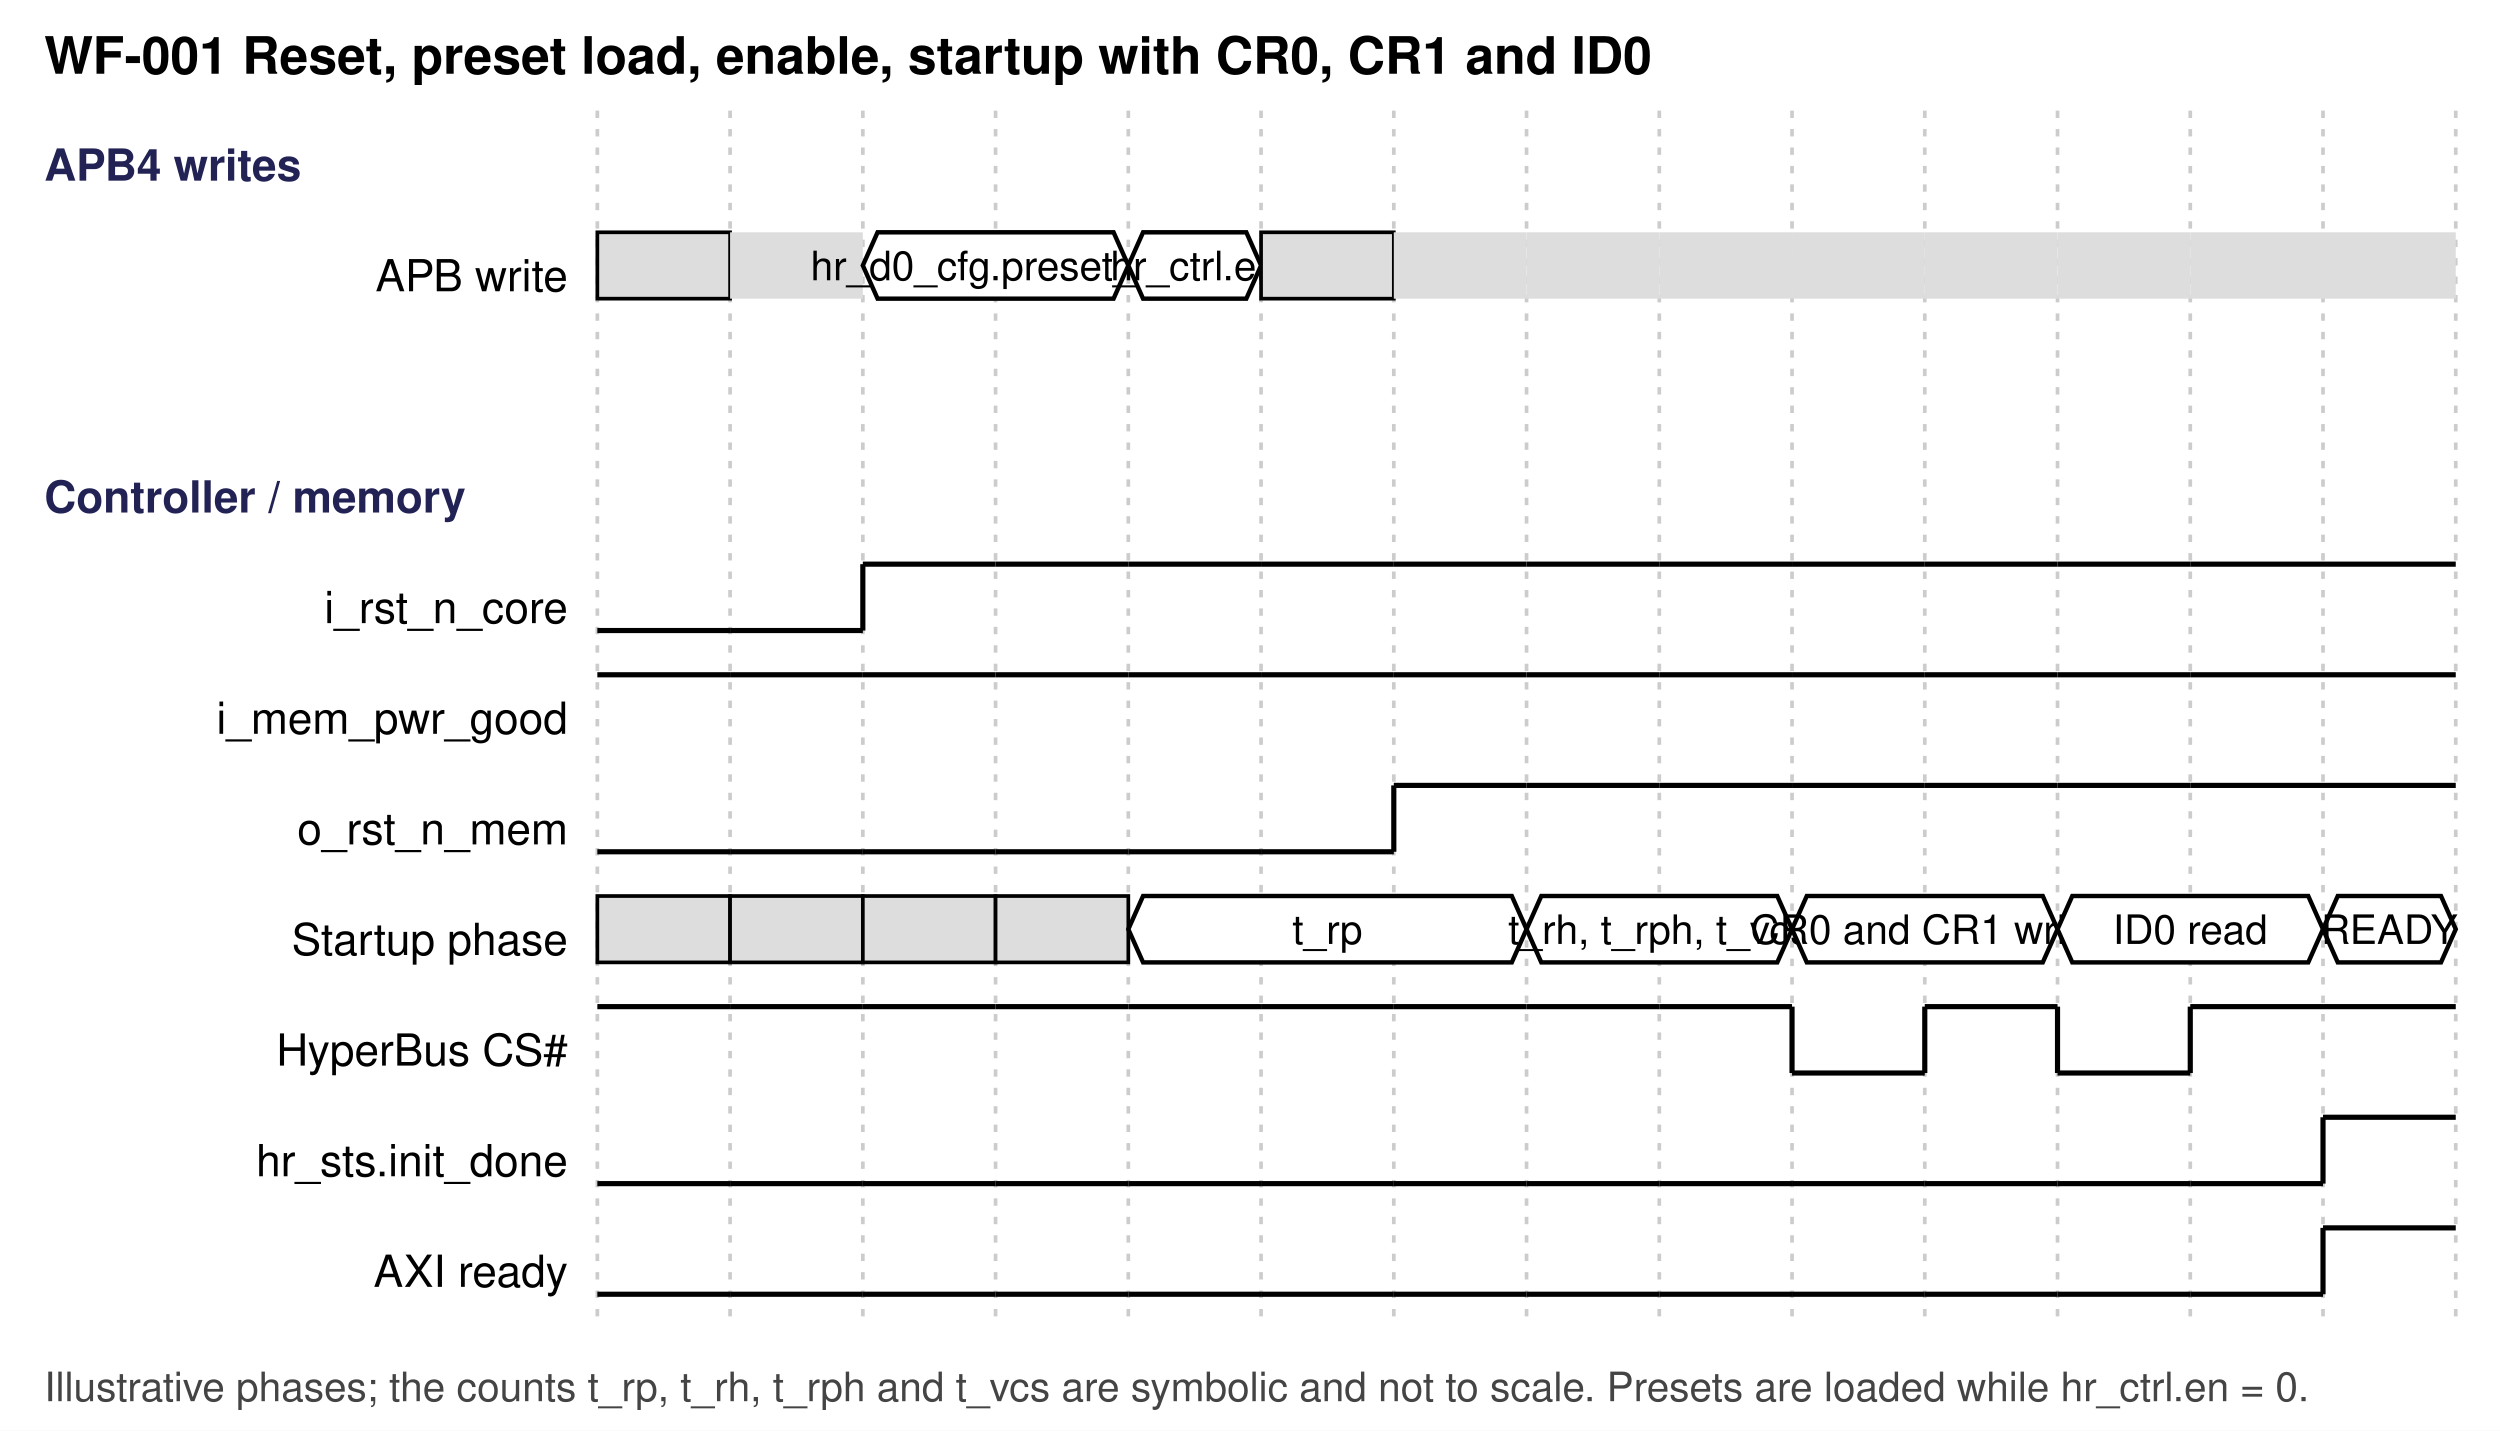
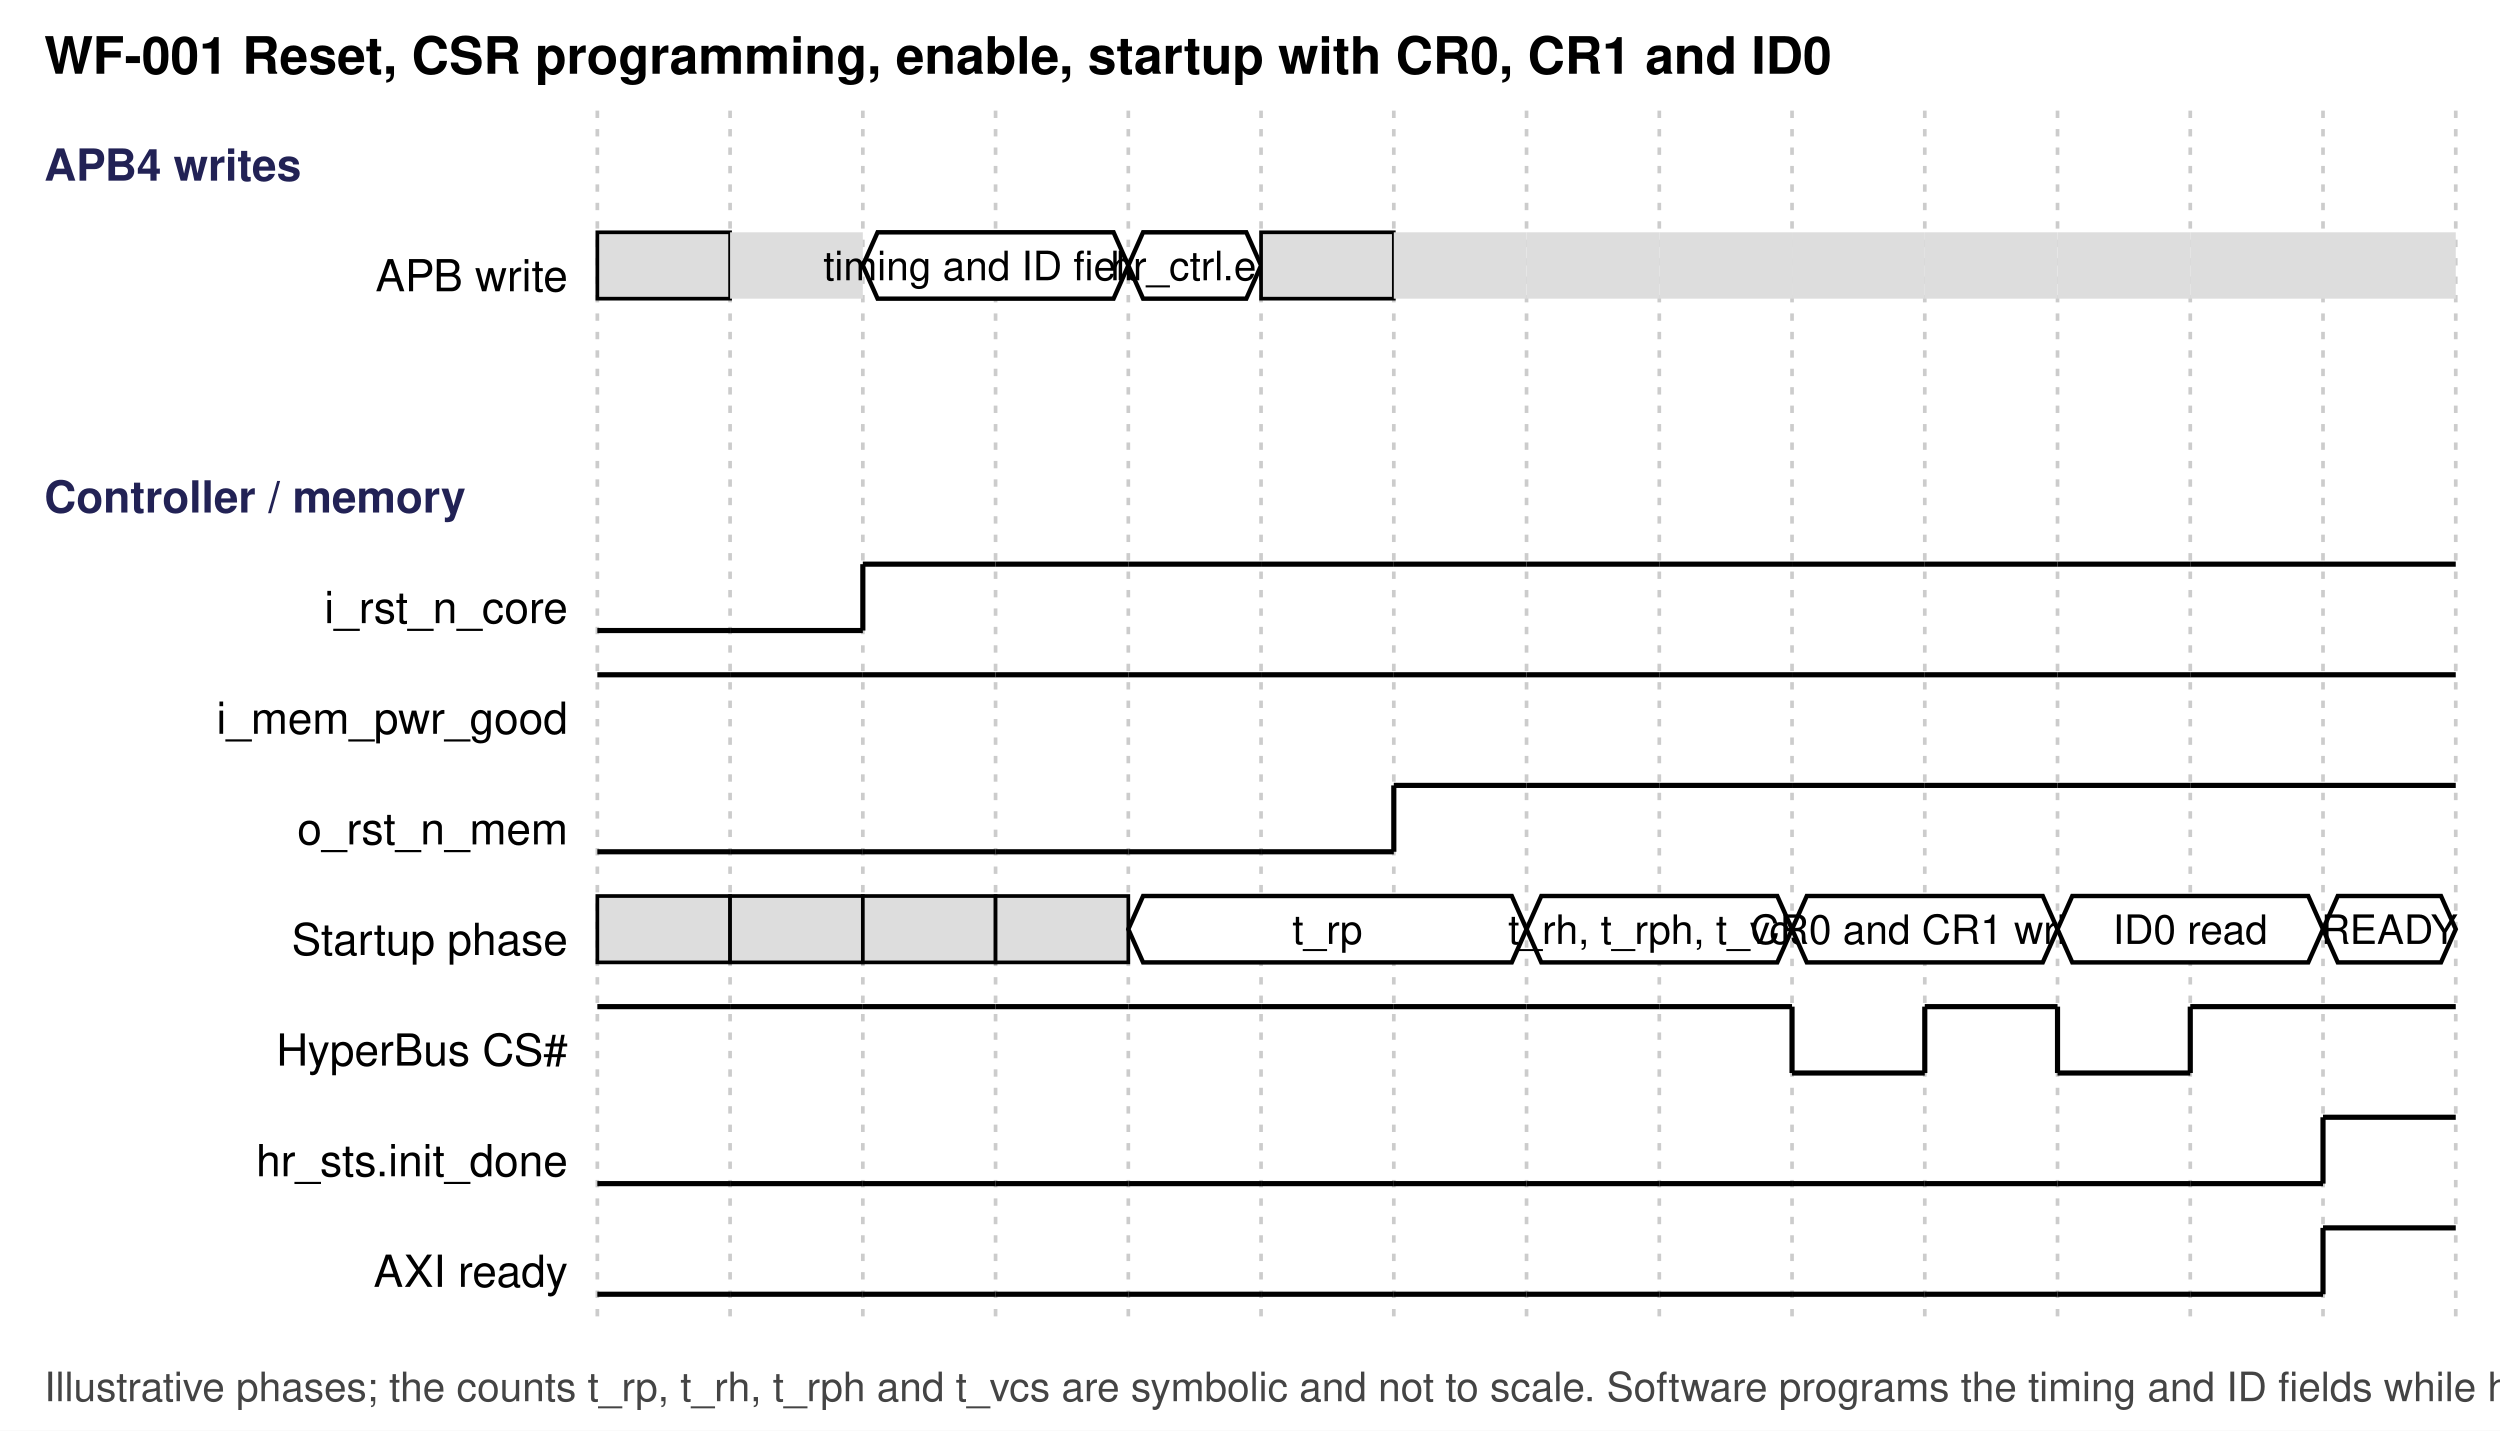
<svg xmlns="http://www.w3.org/2000/svg" width="678" height="388" viewBox="0 0 678 388" font-family="Helvetica,Arial,sans-serif">
  <rect width="100%" height="100%" fill="#fff" />
-   <text x="12" y="20" font-size="14" font-weight="bold">WF-001 Reset, preset load, enable, startup with CR0, CR1 and ID0</text>
+   <text x="12" y="20" font-size="14" font-weight="bold">WF-001 Reset, CSR programming, enable, startup with CR0, CR1 and ID0</text>
  <line x1="162" y1="30" x2="162" y2="360" stroke="#ccc" stroke-dasharray="2,3" />
  <line x1="198" y1="30" x2="198" y2="360" stroke="#ccc" stroke-dasharray="2,3" />
  <line x1="234" y1="30" x2="234" y2="360" stroke="#ccc" stroke-dasharray="2,3" />
  <line x1="270" y1="30" x2="270" y2="360" stroke="#ccc" stroke-dasharray="2,3" />
  <line x1="306" y1="30" x2="306" y2="360" stroke="#ccc" stroke-dasharray="2,3" />
  <line x1="342" y1="30" x2="342" y2="360" stroke="#ccc" stroke-dasharray="2,3" />
  <line x1="378" y1="30" x2="378" y2="360" stroke="#ccc" stroke-dasharray="2,3" />
  <line x1="414" y1="30" x2="414" y2="360" stroke="#ccc" stroke-dasharray="2,3" />
  <line x1="450" y1="30" x2="450" y2="360" stroke="#ccc" stroke-dasharray="2,3" />
  <line x1="486" y1="30" x2="486" y2="360" stroke="#ccc" stroke-dasharray="2,3" />
  <line x1="522" y1="30" x2="522" y2="360" stroke="#ccc" stroke-dasharray="2,3" />
  <line x1="558" y1="30" x2="558" y2="360" stroke="#ccc" stroke-dasharray="2,3" />
  <line x1="594" y1="30" x2="594" y2="360" stroke="#ccc" stroke-dasharray="2,3" />
  <line x1="630" y1="30" x2="630" y2="360" stroke="#ccc" stroke-dasharray="2,3" />
  <line x1="666" y1="30" x2="666" y2="360" stroke="#ccc" stroke-dasharray="2,3" />
  <text x="12" y="49" font-size="12" font-weight="bold" fill="#225">APB4 writes</text>
  <text x="154" y="79" font-size="12" text-anchor="end">APB write</text>
  <rect x="162.0" y="63.0" width="36.0" height="18.0" fill="#ddd" stroke="#000" />
  <rect x="198.0" y="63.0" width="36.0" height="18.0" fill="#ddd" stroke="none" />
  <polygon points="238.0,63.0 302.0,63.0 306.0,72.0 302.0,81.0 238.0,81.0 234.0,72.0" fill="#ffffff" stroke="#000" stroke-width="1.2" />
-   <text x="270.0" y="76.0" text-anchor="middle" font-size="11">hr_d0_cfg.preset_go</text>
+   <text x="270.0" y="76.0" text-anchor="middle" font-size="11">timing and ID fields</text>
  <polygon points="310.0,63.0 338.0,63.0 342.0,72.0 338.0,81.0 310.0,81.0 306.0,72.0" fill="#ffffff" stroke="#000" stroke-width="1.2" />
  <text x="324.0" y="76.0" text-anchor="middle" font-size="11">hr_ctrl.en</text>
  <rect x="342.0" y="63.0" width="36.0" height="18.0" fill="#ddd" stroke="#000" />
  <rect x="378.0" y="63.0" width="36.0" height="18.0" fill="#ddd" stroke="none" />
  <rect x="414.0" y="63.0" width="36.0" height="18.0" fill="#ddd" stroke="none" />
  <rect x="450.0" y="63.0" width="36.0" height="18.0" fill="#ddd" stroke="none" />
  <rect x="486.0" y="63.0" width="36.0" height="18.0" fill="#ddd" stroke="none" />
  <rect x="522.0" y="63.0" width="36.0" height="18.0" fill="#ddd" stroke="none" />
  <rect x="558.0" y="63.0" width="36.0" height="18.0" fill="#ddd" stroke="none" />
  <rect x="594.0" y="63.0" width="36.0" height="18.0" fill="#ddd" stroke="none" />
  <rect x="630.0" y="63.0" width="36.0" height="18.0" fill="#ddd" stroke="none" />
  <text x="12" y="139" font-size="12" font-weight="bold" fill="#225">Controller / memory</text>
  <text x="154" y="169" font-size="12" text-anchor="end">i_rst_n_core</text>
  <polyline points="162.0,171.0 198.0,171.0" stroke="#000" stroke-width="1.4" fill="none" />
  <polyline points="198.0,171.0 234.0,171.0" stroke="#000" stroke-width="1.4" fill="none" />
  <polyline points="234.0,171.0 234.0,153.0" stroke="#000" stroke-width="1.4" fill="none" />
  <polyline points="234.0,153.0 270.0,153.0" stroke="#000" stroke-width="1.4" fill="none" />
  <polyline points="270.0,153.0 306.0,153.0" stroke="#000" stroke-width="1.4" fill="none" />
  <polyline points="306.0,153.0 342.0,153.0" stroke="#000" stroke-width="1.4" fill="none" />
  <polyline points="342.0,153.0 378.0,153.0" stroke="#000" stroke-width="1.4" fill="none" />
  <polyline points="378.0,153.0 414.0,153.0" stroke="#000" stroke-width="1.4" fill="none" />
  <polyline points="414.0,153.0 450.0,153.0" stroke="#000" stroke-width="1.4" fill="none" />
  <polyline points="450.0,153.0 486.0,153.0" stroke="#000" stroke-width="1.4" fill="none" />
  <polyline points="486.0,153.0 522.0,153.0" stroke="#000" stroke-width="1.4" fill="none" />
  <polyline points="522.0,153.0 558.0,153.0" stroke="#000" stroke-width="1.4" fill="none" />
  <polyline points="558.0,153.0 594.0,153.0" stroke="#000" stroke-width="1.4" fill="none" />
  <polyline points="594.0,153.0 630.0,153.0" stroke="#000" stroke-width="1.4" fill="none" />
  <polyline points="630.0,153.0 666.0,153.0" stroke="#000" stroke-width="1.4" fill="none" />
  <text x="154" y="199" font-size="12" text-anchor="end">i_mem_pwr_good</text>
  <polyline points="162.0,183.0 198.0,183.0" stroke="#000" stroke-width="1.4" fill="none" />
  <polyline points="198.0,183.0 234.0,183.0" stroke="#000" stroke-width="1.4" fill="none" />
  <polyline points="234.0,183.0 270.0,183.0" stroke="#000" stroke-width="1.4" fill="none" />
  <polyline points="270.0,183.0 306.0,183.0" stroke="#000" stroke-width="1.4" fill="none" />
  <polyline points="306.0,183.0 342.0,183.0" stroke="#000" stroke-width="1.4" fill="none" />
  <polyline points="342.0,183.0 378.0,183.0" stroke="#000" stroke-width="1.4" fill="none" />
  <polyline points="378.0,183.0 414.0,183.0" stroke="#000" stroke-width="1.4" fill="none" />
  <polyline points="414.0,183.0 450.0,183.0" stroke="#000" stroke-width="1.4" fill="none" />
  <polyline points="450.0,183.0 486.0,183.0" stroke="#000" stroke-width="1.4" fill="none" />
  <polyline points="486.0,183.0 522.0,183.0" stroke="#000" stroke-width="1.4" fill="none" />
  <polyline points="522.0,183.0 558.0,183.0" stroke="#000" stroke-width="1.4" fill="none" />
  <polyline points="558.0,183.0 594.0,183.0" stroke="#000" stroke-width="1.4" fill="none" />
  <polyline points="594.0,183.0 630.0,183.0" stroke="#000" stroke-width="1.4" fill="none" />
  <polyline points="630.0,183.0 666.0,183.0" stroke="#000" stroke-width="1.4" fill="none" />
  <text x="154" y="229" font-size="12" text-anchor="end">o_rst_n_mem</text>
  <polyline points="162.0,231.0 198.0,231.0" stroke="#000" stroke-width="1.4" fill="none" />
  <polyline points="198.0,231.0 234.0,231.0" stroke="#000" stroke-width="1.4" fill="none" />
  <polyline points="234.0,231.0 270.0,231.0" stroke="#000" stroke-width="1.4" fill="none" />
  <polyline points="270.0,231.0 306.0,231.0" stroke="#000" stroke-width="1.4" fill="none" />
  <polyline points="306.0,231.0 342.0,231.0" stroke="#000" stroke-width="1.4" fill="none" />
  <polyline points="342.0,231.0 378.0,231.0" stroke="#000" stroke-width="1.4" fill="none" />
  <polyline points="378.0,231.0 378.0,213.0" stroke="#000" stroke-width="1.4" fill="none" />
  <polyline points="378.0,213.0 414.0,213.0" stroke="#000" stroke-width="1.4" fill="none" />
  <polyline points="414.0,213.0 450.0,213.0" stroke="#000" stroke-width="1.4" fill="none" />
  <polyline points="450.0,213.0 486.0,213.0" stroke="#000" stroke-width="1.4" fill="none" />
  <polyline points="486.0,213.0 522.0,213.0" stroke="#000" stroke-width="1.4" fill="none" />
  <polyline points="522.0,213.0 558.0,213.0" stroke="#000" stroke-width="1.4" fill="none" />
  <polyline points="558.0,213.0 594.0,213.0" stroke="#000" stroke-width="1.4" fill="none" />
  <polyline points="594.0,213.0 630.0,213.0" stroke="#000" stroke-width="1.4" fill="none" />
  <polyline points="630.0,213.0 666.0,213.0" stroke="#000" stroke-width="1.4" fill="none" />
  <text x="154" y="259" font-size="12" text-anchor="end">Startup phase</text>
  <rect x="162.0" y="243.0" width="36.0" height="18.0" fill="#ddd" stroke="#000" />
  <rect x="198.0" y="243.0" width="36.0" height="18.0" fill="#ddd" stroke="#000" />
  <rect x="234.0" y="243.0" width="36.0" height="18.0" fill="#ddd" stroke="#000" />
  <rect x="270.0" y="243.0" width="36.0" height="18.0" fill="#ddd" stroke="#000" />
  <polygon points="310.0,243.0 410.0,243.0 414.0,252.0 410.0,261.0 310.0,261.0 306.0,252.0" fill="#ffffff" stroke="#000" stroke-width="1.2" />
  <text x="360.0" y="256.0" text-anchor="middle" font-size="11">t_rp</text>
  <polygon points="418.0,243.0 482.0,243.0 486.0,252.0 482.0,261.0 418.0,261.0 414.0,252.0" fill="#ffffff" stroke="#000" stroke-width="1.2" />
  <text x="450.0" y="256.0" text-anchor="middle" font-size="11">t_rh, t_rph, t_vcs</text>
  <polygon points="490.0,243.0 554.0,243.0 558.0,252.0 554.0,261.0 490.0,261.0 486.0,252.0" fill="#ffffff" stroke="#000" stroke-width="1.2" />
  <text x="522.0" y="256.0" text-anchor="middle" font-size="11">CR0 and CR1 write</text>
  <polygon points="562.0,243.0 626.0,243.0 630.0,252.0 626.0,261.0 562.0,261.0 558.0,252.0" fill="#ffffff" stroke="#000" stroke-width="1.2" />
  <text x="594.0" y="256.0" text-anchor="middle" font-size="11">ID0 read</text>
  <polygon points="634.0,243.0 662.0,243.0 666.0,252.0 662.0,261.0 634.0,261.0 630.0,252.0" fill="#ffffff" stroke="#000" stroke-width="1.2" />
  <text x="648.0" y="256.0" text-anchor="middle" font-size="11">READY</text>
  <text x="154" y="289" font-size="12" text-anchor="end">HyperBus CS#</text>
  <polyline points="162.0,273.0 198.0,273.0" stroke="#000" stroke-width="1.4" fill="none" />
  <polyline points="198.0,273.0 234.0,273.0" stroke="#000" stroke-width="1.4" fill="none" />
  <polyline points="234.0,273.0 270.0,273.0" stroke="#000" stroke-width="1.4" fill="none" />
  <polyline points="270.0,273.0 306.0,273.0" stroke="#000" stroke-width="1.4" fill="none" />
  <polyline points="306.0,273.0 342.0,273.0" stroke="#000" stroke-width="1.4" fill="none" />
  <polyline points="342.0,273.0 378.0,273.0" stroke="#000" stroke-width="1.4" fill="none" />
  <polyline points="378.0,273.0 414.0,273.0" stroke="#000" stroke-width="1.4" fill="none" />
  <polyline points="414.0,273.0 450.0,273.0" stroke="#000" stroke-width="1.4" fill="none" />
  <polyline points="450.0,273.0 486.0,273.0" stroke="#000" stroke-width="1.4" fill="none" />
  <polyline points="486.0,273.0 486.0,291.0" stroke="#000" stroke-width="1.4" fill="none" />
  <polyline points="486.0,291.0 522.0,291.0" stroke="#000" stroke-width="1.4" fill="none" />
  <polyline points="522.0,291.0 522.0,273.0" stroke="#000" stroke-width="1.4" fill="none" />
  <polyline points="522.0,273.0 558.0,273.0" stroke="#000" stroke-width="1.4" fill="none" />
  <polyline points="558.0,273.0 558.0,291.0" stroke="#000" stroke-width="1.4" fill="none" />
  <polyline points="558.0,291.0 594.0,291.0" stroke="#000" stroke-width="1.4" fill="none" />
  <polyline points="594.0,291.0 594.0,273.0" stroke="#000" stroke-width="1.4" fill="none" />
  <polyline points="594.0,273.0 630.0,273.0" stroke="#000" stroke-width="1.4" fill="none" />
  <polyline points="630.0,273.0 666.0,273.0" stroke="#000" stroke-width="1.4" fill="none" />
  <text x="154" y="319" font-size="12" text-anchor="end">hr_sts.init_done</text>
  <polyline points="162.0,321.0 198.0,321.0" stroke="#000" stroke-width="1.4" fill="none" />
  <polyline points="198.0,321.0 234.0,321.0" stroke="#000" stroke-width="1.4" fill="none" />
  <polyline points="234.0,321.0 270.0,321.0" stroke="#000" stroke-width="1.4" fill="none" />
  <polyline points="270.0,321.0 306.0,321.0" stroke="#000" stroke-width="1.4" fill="none" />
  <polyline points="306.0,321.0 342.0,321.0" stroke="#000" stroke-width="1.4" fill="none" />
  <polyline points="342.0,321.0 378.0,321.0" stroke="#000" stroke-width="1.4" fill="none" />
  <polyline points="378.0,321.0 414.0,321.0" stroke="#000" stroke-width="1.4" fill="none" />
  <polyline points="414.0,321.0 450.0,321.0" stroke="#000" stroke-width="1.4" fill="none" />
  <polyline points="450.0,321.0 486.0,321.0" stroke="#000" stroke-width="1.4" fill="none" />
  <polyline points="486.0,321.0 522.0,321.0" stroke="#000" stroke-width="1.4" fill="none" />
  <polyline points="522.0,321.0 558.0,321.0" stroke="#000" stroke-width="1.4" fill="none" />
  <polyline points="558.0,321.0 594.0,321.0" stroke="#000" stroke-width="1.4" fill="none" />
  <polyline points="594.0,321.0 630.0,321.0" stroke="#000" stroke-width="1.4" fill="none" />
  <polyline points="630.0,321.0 630.0,303.0" stroke="#000" stroke-width="1.4" fill="none" />
  <polyline points="630.0,303.0 666.0,303.0" stroke="#000" stroke-width="1.4" fill="none" />
  <text x="154" y="349" font-size="12" text-anchor="end">AXI ready</text>
  <polyline points="162.0,351.0 198.0,351.0" stroke="#000" stroke-width="1.4" fill="none" />
  <polyline points="198.0,351.0 234.0,351.0" stroke="#000" stroke-width="1.4" fill="none" />
  <polyline points="234.0,351.0 270.0,351.0" stroke="#000" stroke-width="1.4" fill="none" />
  <polyline points="270.0,351.0 306.0,351.0" stroke="#000" stroke-width="1.4" fill="none" />
  <polyline points="306.0,351.0 342.0,351.0" stroke="#000" stroke-width="1.4" fill="none" />
  <polyline points="342.0,351.0 378.0,351.0" stroke="#000" stroke-width="1.4" fill="none" />
  <polyline points="378.0,351.0 414.0,351.0" stroke="#000" stroke-width="1.4" fill="none" />
  <polyline points="414.0,351.0 450.0,351.0" stroke="#000" stroke-width="1.4" fill="none" />
  <polyline points="450.0,351.0 486.0,351.0" stroke="#000" stroke-width="1.4" fill="none" />
  <polyline points="486.0,351.0 522.0,351.0" stroke="#000" stroke-width="1.4" fill="none" />
  <polyline points="522.0,351.0 558.0,351.0" stroke="#000" stroke-width="1.4" fill="none" />
  <polyline points="558.0,351.0 594.0,351.0" stroke="#000" stroke-width="1.4" fill="none" />
  <polyline points="594.0,351.0 630.0,351.0" stroke="#000" stroke-width="1.4" fill="none" />
  <polyline points="630.0,351.0 630.0,333.0" stroke="#000" stroke-width="1.4" fill="none" />
  <polyline points="630.0,333.0 666.0,333.0" stroke="#000" stroke-width="1.4" fill="none" />
-   <text x="12" y="380" font-size="11" fill="#444">Illustrative phases; the counts t_rp, t_rh, t_rph and t_vcs are symbolic and not to scale. Presets are loaded while hr_ctrl.en = 0.</text>
+   <text x="12" y="380" font-size="11" fill="#444">Illustrative phases; the counts t_rp, t_rh, t_rph and t_vcs are symbolic and not to scale. Software programs the timing and ID fields while hr_ctrl.en = 0.</text>
</svg>
